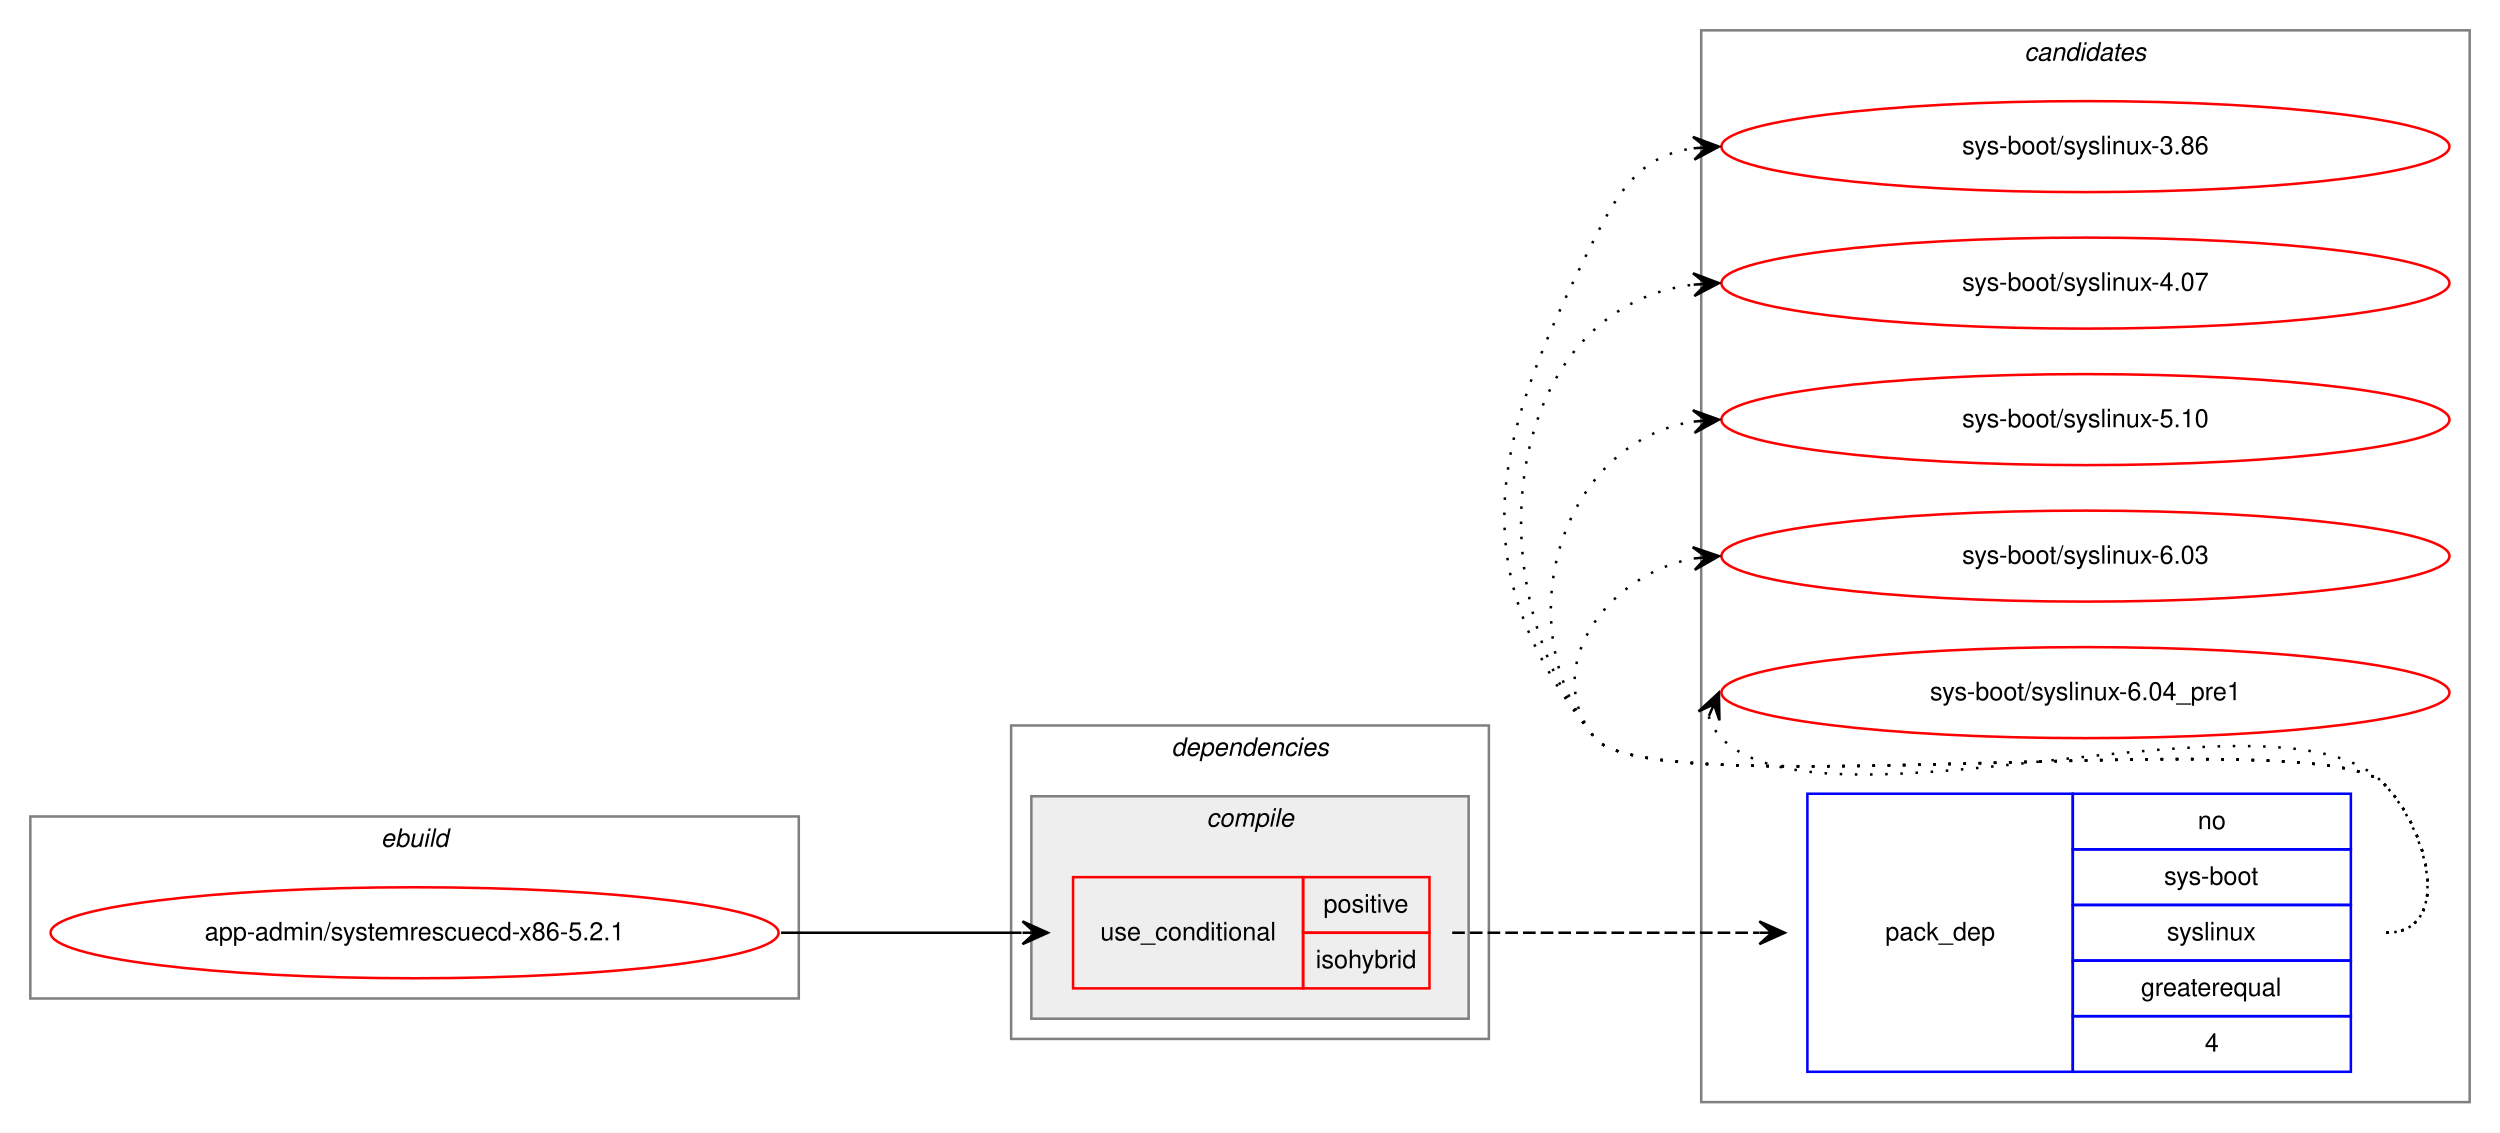
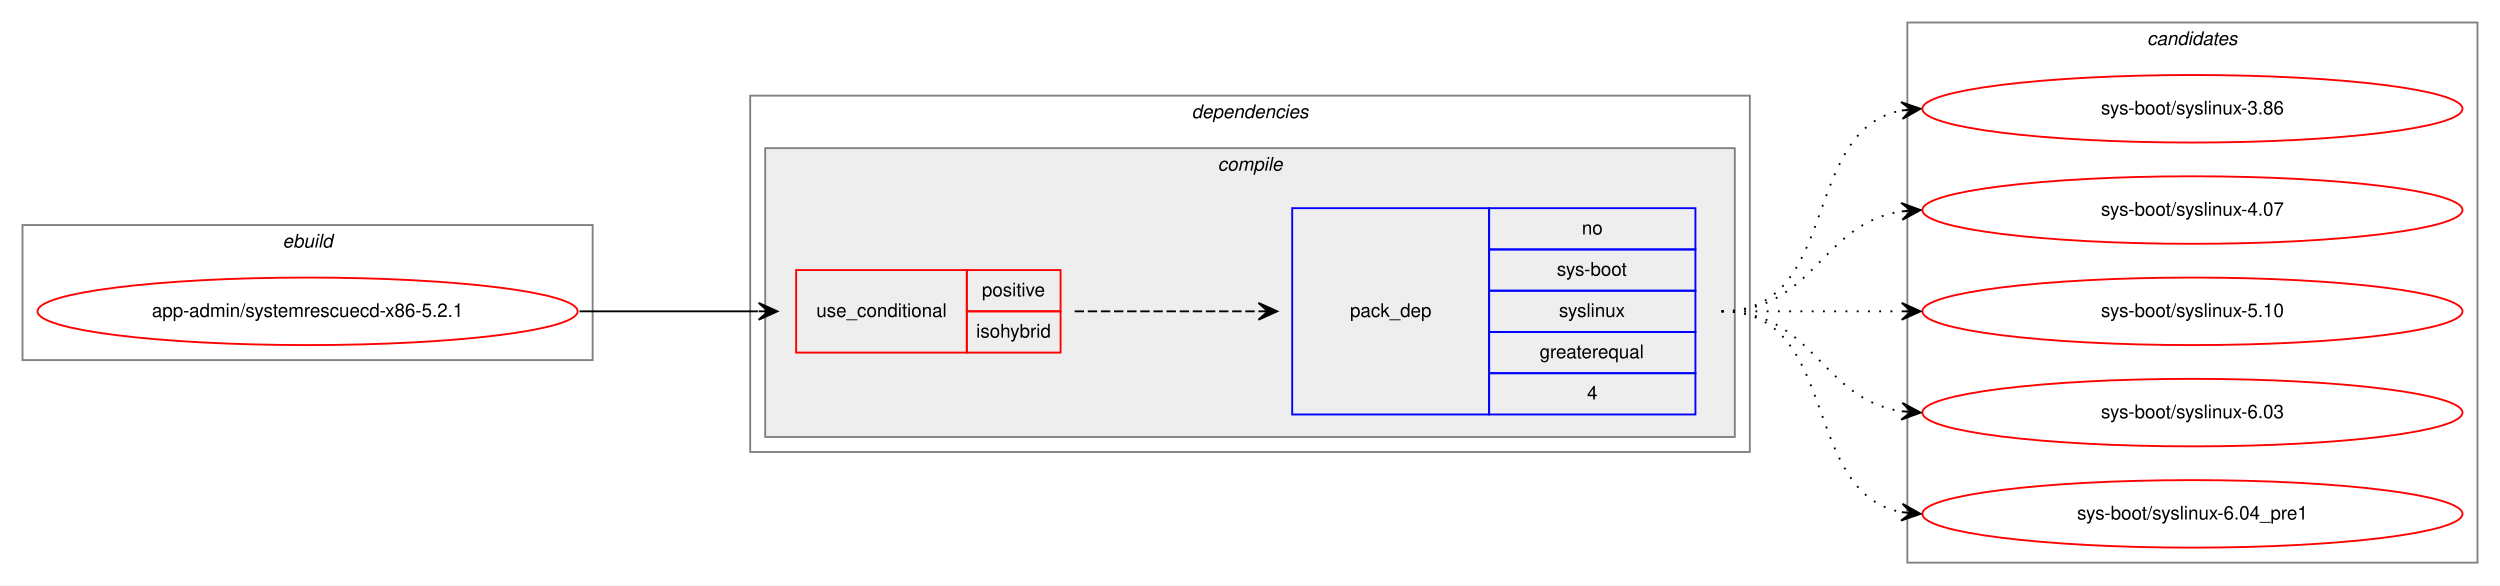
- <svg xmlns="http://www.w3.org/2000/svg" xmlns:xlink="http://www.w3.org/1999/xlink" width="989pt" height="448pt" viewBox="0.00 0.00 989.00 448.00">
-   <g id="graph0" class="graph" transform="scale(1 1) rotate(0) translate(4 444)">
-     <polygon fill="white" stroke="transparent" points="-4,4 -4,-444 985,-444 985,4 -4,4" />
-     <g id="clust8" class="cluster">
-       <polygon fill="none" stroke="gray" points="669,-8 669,-432 973,-432 973,-8 669,-8" />
-       <text text-anchor="start" x="796.82" y="-420" font-family="Helvetica,sans-Serif" font-style="italic" font-size="10.00">candidates</text>
-     </g>
+ <svg xmlns="http://www.w3.org/2000/svg" xmlns:xlink="http://www.w3.org/1999/xlink" width="1333pt" height="312pt" viewBox="0.00 0.00 1333.00 312.00">
+   <g id="graph0" class="graph" transform="scale(1 1) rotate(0) translate(4 308)">
+     <polygon fill="white" stroke="transparent" points="-4,4 -4,-308 1329,-308 1329,4 -4,4" />
    <g id="clust1" class="cluster">
-       <polygon fill="none" stroke="gray" points="8,-49 8,-121 312,-121 312,-49 8,-49" />
-       <text text-anchor="start" x="146.66" y="-109" font-family="Helvetica,sans-Serif" font-style="italic" font-size="10.00">ebuild</text>
+       <polygon fill="none" stroke="gray" points="8,-116 8,-188 312,-188 312,-116 8,-116" />
+       <text text-anchor="start" x="146.66" y="-176" font-family="Helvetica,sans-Serif" font-style="italic" font-size="10.00">ebuild</text>
    </g>
    <g id="clust2" class="cluster">
-       <polygon fill="none" stroke="gray" points="396,-33 396,-157 585,-157 585,-33 396,-33" />
-       <text text-anchor="start" x="459.38" y="-145" font-family="Helvetica,sans-Serif" font-style="italic" font-size="10.00">dependencies</text>
+       <polygon fill="none" stroke="gray" points="396,-67 396,-257 929,-257 929,-67 396,-67" />
+       <text text-anchor="start" x="631.38" y="-245" font-family="Helvetica,sans-Serif" font-style="italic" font-size="10.00">dependencies</text>
    </g>
    <g id="clust3" class="cluster">
-       <polygon fill="#eeeeee" stroke="gray" points="404,-41 404,-129 577,-129 577,-41 404,-41" />
-       <text text-anchor="start" x="473.28" y="-117" font-family="Helvetica,sans-Serif" font-style="italic" font-size="10.00">compile</text>
+       <polygon fill="#eeeeee" stroke="gray" points="404,-75 404,-229 921,-229 921,-75 404,-75" />
+       <text text-anchor="start" x="645.28" y="-217" font-family="Helvetica,sans-Serif" font-style="italic" font-size="10.00">compile</text>
+     </g>
+     <g id="clust8" class="cluster">
+       <polygon fill="none" stroke="gray" points="1013,-8 1013,-296 1317,-296 1317,-8 1013,-8" />
+       <text text-anchor="start" x="1140.82" y="-284" font-family="Helvetica,sans-Serif" font-style="italic" font-size="10.00">candidates</text>
    </g>
    <g id="node1" class="node">
      <g id="a_node1">
        <a xlink:href="../app-admin/systemrescuecd-x86-5.2.1.svg" xlink:title="app-admin/systemrescuecd-x86-5.2.1">
-           <ellipse fill="none" stroke="red" cx="160" cy="-75" rx="144" ry="18" />
-           <text text-anchor="middle" x="160" y="-72" font-family="Helvetica,sans-Serif" font-size="10.00">app-admin/systemrescuecd-x86-5.2.1</text>
+           <ellipse fill="none" stroke="red" cx="160" cy="-142" rx="144" ry="18" />
+           <text text-anchor="middle" x="160" y="-139" font-family="Helvetica,sans-Serif" font-size="10.00">app-admin/systemrescuecd-x86-5.2.1</text>
        </a>
      </g>
    </g>
    <g id="node2" class="node">
-       <polygon fill="none" stroke="red" points="420.5,-53 420.5,-97 511.5,-97 511.5,-53 420.5,-53" />
-       <text text-anchor="start" x="431.27" y="-72" font-family="Helvetica,sans-Serif" font-size="10.00">use_conditional</text>
-       <polygon fill="none" stroke="red" points="511.5,-75 511.5,-97 561.5,-97 561.5,-75 511.5,-75" />
-       <text text-anchor="start" x="519.55" y="-83" font-family="Helvetica,sans-Serif" font-size="10.00">positive</text>
-       <polygon fill="none" stroke="red" points="511.5,-53 511.5,-75 561.5,-75 561.5,-53 511.5,-53" />
-       <text text-anchor="start" x="516.5" y="-61" font-family="Helvetica,sans-Serif" font-size="10.00">isohybrid</text>
+       <polygon fill="none" stroke="red" points="420.5,-120 420.5,-164 511.5,-164 511.5,-120 420.5,-120" />
+       <text text-anchor="start" x="431.27" y="-139" font-family="Helvetica,sans-Serif" font-size="10.00">use_conditional</text>
+       <polygon fill="none" stroke="red" points="511.5,-142 511.5,-164 561.5,-164 561.5,-142 511.5,-142" />
+       <text text-anchor="start" x="519.55" y="-150" font-family="Helvetica,sans-Serif" font-size="10.00">positive</text>
+       <polygon fill="none" stroke="red" points="511.5,-120 511.5,-142 561.5,-142 561.5,-120 511.5,-120" />
+       <text text-anchor="start" x="516.5" y="-128" font-family="Helvetica,sans-Serif" font-size="10.00">isohybrid</text>
    </g>
    <g id="edge2" class="edge">
-       <path fill="none" stroke="black" d="M305,-75C348.23,-75 361.56,-75 400.12,-75" />
-       <polygon fill="black" stroke="black" points="410.5,-75 400.5,-79.5 405.5,-75 400.5,-75 400.5,-75 400.5,-75 405.5,-75 400.5,-70.5 410.5,-75 410.5,-75" />
+       <path fill="none" stroke="black" d="M305,-142C348.23,-142 361.56,-142 400.12,-142" />
+       <polygon fill="black" stroke="black" points="410.5,-142 400.5,-146.5 405.5,-142 400.5,-142 400.5,-142 400.5,-142 405.5,-142 400.5,-137.5 410.5,-142 410.5,-142" />
    </g>
    <g id="node3" class="node">
-       <polygon fill="none" stroke="blue" points="711,-20 711,-130 816,-130 816,-20 711,-20" />
-       <text text-anchor="start" x="741.82" y="-72" font-family="Helvetica,sans-Serif" font-size="10.00">pack_dep</text>
-       <polygon fill="none" stroke="blue" points="816,-108 816,-130 926,-130 926,-108 816,-108" />
-       <text text-anchor="start" x="865.44" y="-116" font-family="Helvetica,sans-Serif" font-size="10.00">no</text>
-       <polygon fill="none" stroke="blue" points="816,-86 816,-108 926,-108 926,-86 816,-86" />
-       <text text-anchor="start" x="852.11" y="-94" font-family="Helvetica,sans-Serif" font-size="10.00">sys-boot</text>
-       <polygon fill="none" stroke="blue" points="816,-64 816,-86 926,-86 926,-64 816,-64" />
-       <text text-anchor="start" x="853.22" y="-72" font-family="Helvetica,sans-Serif" font-size="10.00">syslinux</text>
-       <polygon fill="none" stroke="blue" points="816,-42 816,-64 926,-64 926,-42 816,-42" />
-       <text text-anchor="start" x="842.94" y="-50" font-family="Helvetica,sans-Serif" font-size="10.00">greaterequal</text>
-       <polygon fill="none" stroke="blue" points="816,-20 816,-42 926,-42 926,-20 816,-20" />
-       <text text-anchor="start" x="868.22" y="-28" font-family="Helvetica,sans-Serif" font-size="10.00">4</text>
+       <polygon fill="none" stroke="blue" points="685,-87 685,-197 790,-197 790,-87 685,-87" />
+       <text text-anchor="start" x="715.82" y="-139" font-family="Helvetica,sans-Serif" font-size="10.00">pack_dep</text>
+       <polygon fill="none" stroke="blue" points="790,-175 790,-197 900,-197 900,-175 790,-175" />
+       <text text-anchor="start" x="839.44" y="-183" font-family="Helvetica,sans-Serif" font-size="10.00">no</text>
+       <polygon fill="none" stroke="blue" points="790,-153 790,-175 900,-175 900,-153 790,-153" />
+       <text text-anchor="start" x="826.11" y="-161" font-family="Helvetica,sans-Serif" font-size="10.00">sys-boot</text>
+       <polygon fill="none" stroke="blue" points="790,-131 790,-153 900,-153 900,-131 790,-131" />
+       <text text-anchor="start" x="827.22" y="-139" font-family="Helvetica,sans-Serif" font-size="10.00">syslinux</text>
+       <polygon fill="none" stroke="blue" points="790,-109 790,-131 900,-131 900,-109 790,-109" />
+       <text text-anchor="start" x="816.94" y="-117" font-family="Helvetica,sans-Serif" font-size="10.00">greaterequal</text>
+       <polygon fill="none" stroke="blue" points="790,-87 790,-109 900,-109 900,-87 790,-87" />
+       <text text-anchor="start" x="842.22" y="-95" font-family="Helvetica,sans-Serif" font-size="10.00">4</text>
    </g>
    <g id="edge1" class="edge">
-       <path fill="none" stroke="black" stroke-dasharray="5,2" d="M570.5,-75C625.41,-75 641.63,-75 691.85,-75" />
-       <polygon fill="black" stroke="black" points="702,-75 692,-79.5 697,-75 692,-75 692,-75 692,-75 697,-75 692,-70.5 702,-75 702,-75" />
+       <path fill="none" stroke="black" stroke-dasharray="5,2" d="M569,-142C613.44,-142 627.02,-142 666.88,-142" />
+       <polygon fill="black" stroke="black" points="677,-142 667,-146.5 672,-142 667,-142 667,-142 667,-142 672,-142 667,-137.5 677,-142 677,-142" />
    </g>
    <g id="node4" class="node">
      <g id="a_node4">
        <a xlink:href="../sys-boot/syslinux-3.86.svg" xlink:title="sys-boot/syslinux-3.86">
-           <ellipse fill="none" stroke="red" cx="821" cy="-386" rx="144" ry="18" />
-           <text text-anchor="middle" x="821" y="-383" font-family="Helvetica,sans-Serif" font-size="10.00">sys-boot/syslinux-3.86</text>
+           <ellipse fill="none" stroke="red" cx="1165" cy="-250" rx="144" ry="18" />
+           <text text-anchor="middle" x="1165" y="-247" font-family="Helvetica,sans-Serif" font-size="10.00">sys-boot/syslinux-3.86</text>
        </a>
      </g>
    </g>
    <g id="edge3" class="edge">
-       <path fill="none" stroke="black" stroke-dasharray="1,5" d="M940,-75C966.23,-75 957.39,-115.3 939,-134 914.65,-158.75 648.83,-125 627,-152 571.68,-220.43 587.26,-271.49 627,-350 637.54,-370.81 646.26,-382.52 665.83,-385.33" />
-       <polygon fill="black" stroke="black" points="676,-386 665.73,-389.84 671.01,-385.67 666.02,-385.34 666.02,-385.34 666.02,-385.34 671.01,-385.67 666.32,-380.85 676,-386 676,-386" />
+       <path fill="none" stroke="black" stroke-dasharray="1,5" d="M914,-142C977.58,-142 955.58,-238.51 1009.79,-249.07" />
+       <polygon fill="black" stroke="black" points="1020,-250 1009.63,-253.57 1015.02,-249.54 1010.04,-249.09 1010.04,-249.09 1010.04,-249.09 1015.02,-249.54 1010.45,-244.61 1020,-250 1020,-250" />
    </g>
    <g id="node5" class="node">
      <g id="a_node5">
        <a xlink:href="../sys-boot/syslinux-4.07.svg" xlink:title="sys-boot/syslinux-4.07">
-           <ellipse fill="none" stroke="red" cx="821" cy="-332" rx="144" ry="18" />
-           <text text-anchor="middle" x="821" y="-329" font-family="Helvetica,sans-Serif" font-size="10.00">sys-boot/syslinux-4.07</text>
+           <ellipse fill="none" stroke="red" cx="1165" cy="-196" rx="144" ry="18" />
+           <text text-anchor="middle" x="1165" y="-193" font-family="Helvetica,sans-Serif" font-size="10.00">sys-boot/syslinux-4.07</text>
        </a>
      </g>
    </g>
    <g id="edge4" class="edge">
-       <path fill="none" stroke="black" stroke-dasharray="1,5" d="M940,-75C966.23,-75 957.39,-115.3 939,-134 914.65,-158.75 648.83,-125 627,-152 577.12,-213.71 591.65,-322.17 665.67,-331.37" />
-       <polygon fill="black" stroke="black" points="676,-332 665.75,-335.89 671.01,-331.7 666.02,-331.39 666.02,-331.39 666.02,-331.39 671.01,-331.7 666.29,-326.9 676,-332 676,-332" />
+       <path fill="none" stroke="black" stroke-dasharray="1,5" d="M914,-142C963.26,-142 966.85,-188.87 1009.86,-195.28" />
+       <polygon fill="black" stroke="black" points="1020,-196 1009.71,-199.78 1015.01,-195.64 1010.03,-195.29 1010.03,-195.29 1010.03,-195.29 1015.01,-195.64 1010.35,-190.8 1020,-196 1020,-196" />
    </g>
    <g id="node6" class="node">
      <g id="a_node6">
        <a xlink:href="../sys-boot/syslinux-5.10.svg" xlink:title="sys-boot/syslinux-5.10">
-           <ellipse fill="none" stroke="red" cx="821" cy="-278" rx="144" ry="18" />
-           <text text-anchor="middle" x="821" y="-275" font-family="Helvetica,sans-Serif" font-size="10.00">sys-boot/syslinux-5.10</text>
+           <ellipse fill="none" stroke="red" cx="1165" cy="-142" rx="144" ry="18" />
+           <text text-anchor="middle" x="1165" y="-139" font-family="Helvetica,sans-Serif" font-size="10.00">sys-boot/syslinux-5.10</text>
        </a>
      </g>
    </g>
    <g id="edge5" class="edge">
-       <path fill="none" stroke="black" stroke-dasharray="1,5" d="M940,-75C966.23,-75 957.39,-115.3 939,-134 914.65,-158.75 648.83,-125 627,-152 591.44,-195.99 613.01,-268.82 665.79,-277.21" />
-       <polygon fill="black" stroke="black" points="676,-278 665.68,-281.71 671.02,-277.61 666.03,-277.22 666.03,-277.22 666.03,-277.22 671.02,-277.61 666.38,-272.74 676,-278 676,-278" />
+       <path fill="none" stroke="black" stroke-dasharray="1,5" d="M914,-142C957.43,-142 970.83,-142 1009.57,-142" />
+       <polygon fill="black" stroke="black" points="1020,-142 1010,-146.5 1015,-142 1010,-142 1010,-142 1010,-142 1015,-142 1010,-137.5 1020,-142 1020,-142" />
    </g>
    <g id="node7" class="node">
      <g id="a_node7">
        <a xlink:href="../sys-boot/syslinux-6.03.svg" xlink:title="sys-boot/syslinux-6.03">
-           <ellipse fill="none" stroke="red" cx="821" cy="-224" rx="144" ry="18" />
-           <text text-anchor="middle" x="821" y="-221" font-family="Helvetica,sans-Serif" font-size="10.00">sys-boot/syslinux-6.03</text>
+           <ellipse fill="none" stroke="red" cx="1165" cy="-88" rx="144" ry="18" />
+           <text text-anchor="middle" x="1165" y="-85" font-family="Helvetica,sans-Serif" font-size="10.00">sys-boot/syslinux-6.03</text>
        </a>
      </g>
    </g>
    <g id="edge6" class="edge">
-       <path fill="none" stroke="black" stroke-dasharray="1,5" d="M940,-75C966.23,-75 957.39,-115.3 939,-134 914.65,-158.75 648.83,-125 627,-152 604.85,-179.4 631.55,-216.57 665.71,-223.02" />
-       <polygon fill="black" stroke="black" points="676,-224 665.62,-227.54 671.02,-223.53 666.04,-223.06 666.04,-223.06 666.04,-223.06 671.02,-223.53 666.47,-218.58 676,-224 676,-224" />
+       <path fill="none" stroke="black" stroke-dasharray="1,5" d="M914,-142C963.26,-142 966.85,-95.13 1009.86,-88.72" />
+       <polygon fill="black" stroke="black" points="1020,-88 1010.35,-93.2 1015.01,-88.36 1010.03,-88.71 1010.03,-88.71 1010.03,-88.71 1015.01,-88.36 1009.71,-84.22 1020,-88 1020,-88" />
    </g>
    <g id="node8" class="node">
      <g id="a_node8">
        <a xlink:href="../sys-boot/syslinux-6.04_pre1.svg" xlink:title="sys-boot/syslinux-6.04_pre1">
-           <ellipse fill="none" stroke="red" cx="821" cy="-170" rx="144" ry="18" />
-           <text text-anchor="middle" x="821" y="-167" font-family="Helvetica,sans-Serif" font-size="10.00">sys-boot/syslinux-6.04_pre1</text>
+           <ellipse fill="none" stroke="red" cx="1165" cy="-34" rx="144" ry="18" />
+           <text text-anchor="middle" x="1165" y="-31" font-family="Helvetica,sans-Serif" font-size="10.00">sys-boot/syslinux-6.04_pre1</text>
        </a>
      </g>
    </g>
    <g id="edge7" class="edge">
-       <path fill="none" stroke="black" stroke-dasharray="1,5" d="M671.98,-160.58C672.95,-157.46 674.8,-154.23 677,-152 718,-110.46 898.81,-176.32 939,-134 957.06,-114.98 966.23,-75 940,-75" />
-       <polygon fill="black" stroke="black" points="676,-170 667.94,-162.57 674.04,-165.4 672.07,-160.8 672.07,-160.8 672.07,-160.8 674.04,-165.4 676.21,-159.04 676,-170 676,-170" />
+       <path fill="none" stroke="black" stroke-dasharray="1,5" d="M914,-142C977.58,-142 955.58,-45.49 1009.79,-34.93" />
+       <polygon fill="black" stroke="black" points="1020,-34 1010.45,-39.39 1015.02,-34.46 1010.04,-34.91 1010.04,-34.91 1010.04,-34.91 1015.02,-34.46 1009.63,-30.43 1020,-34 1020,-34" />
    </g>
  </g>
</svg>
